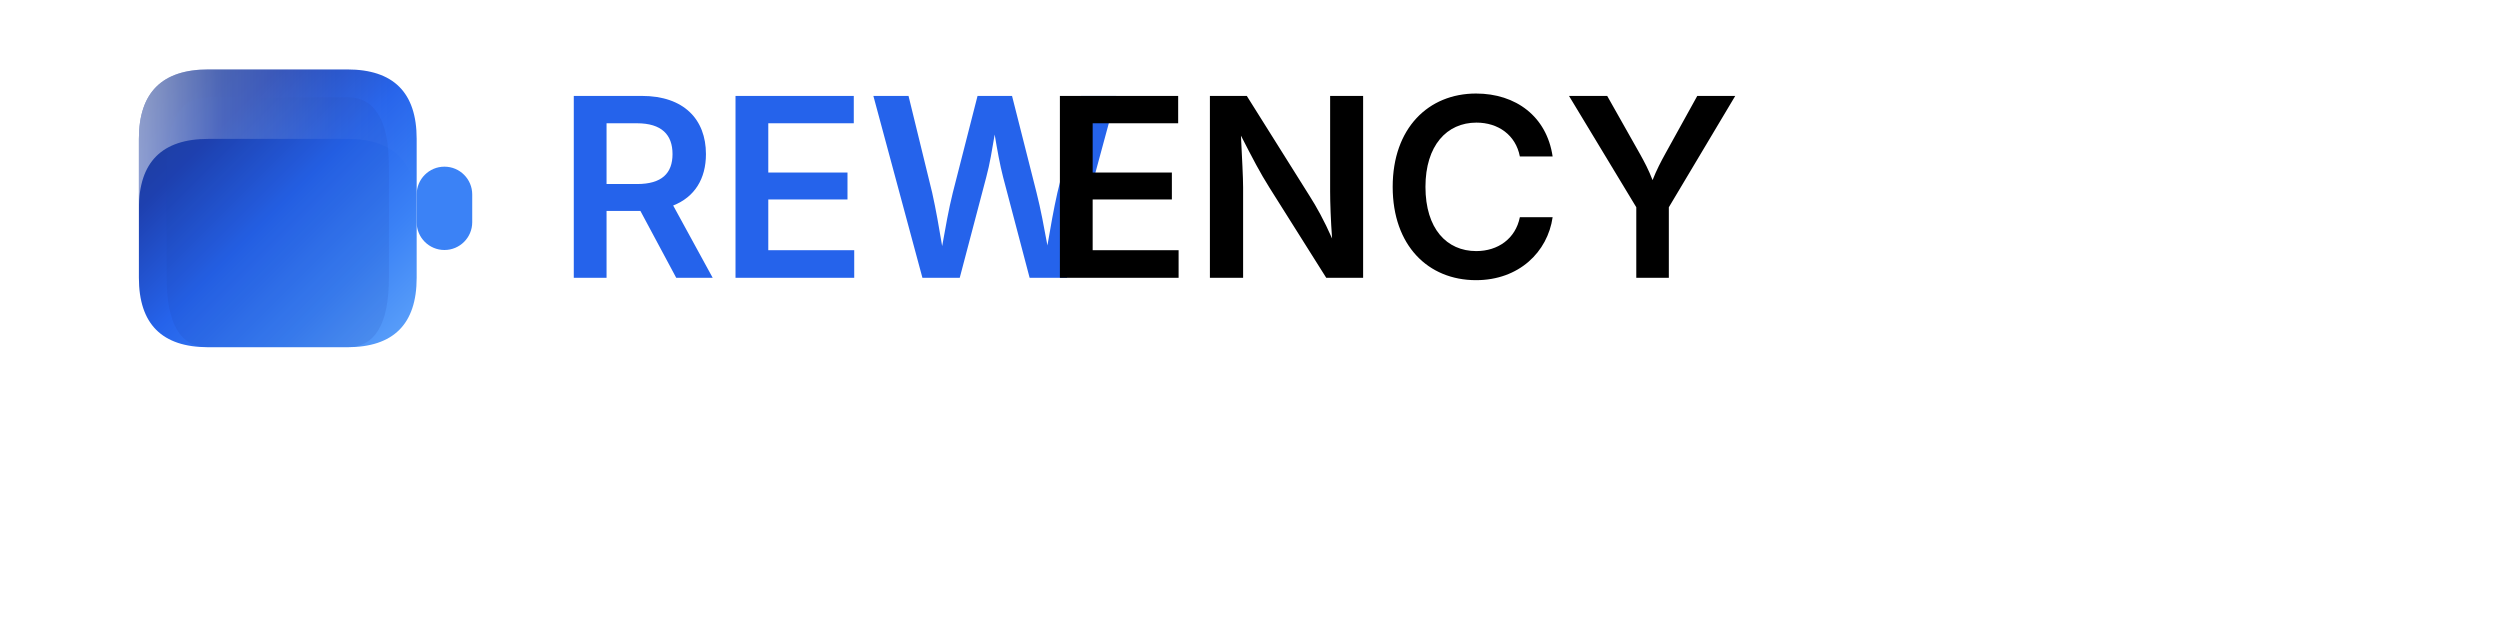
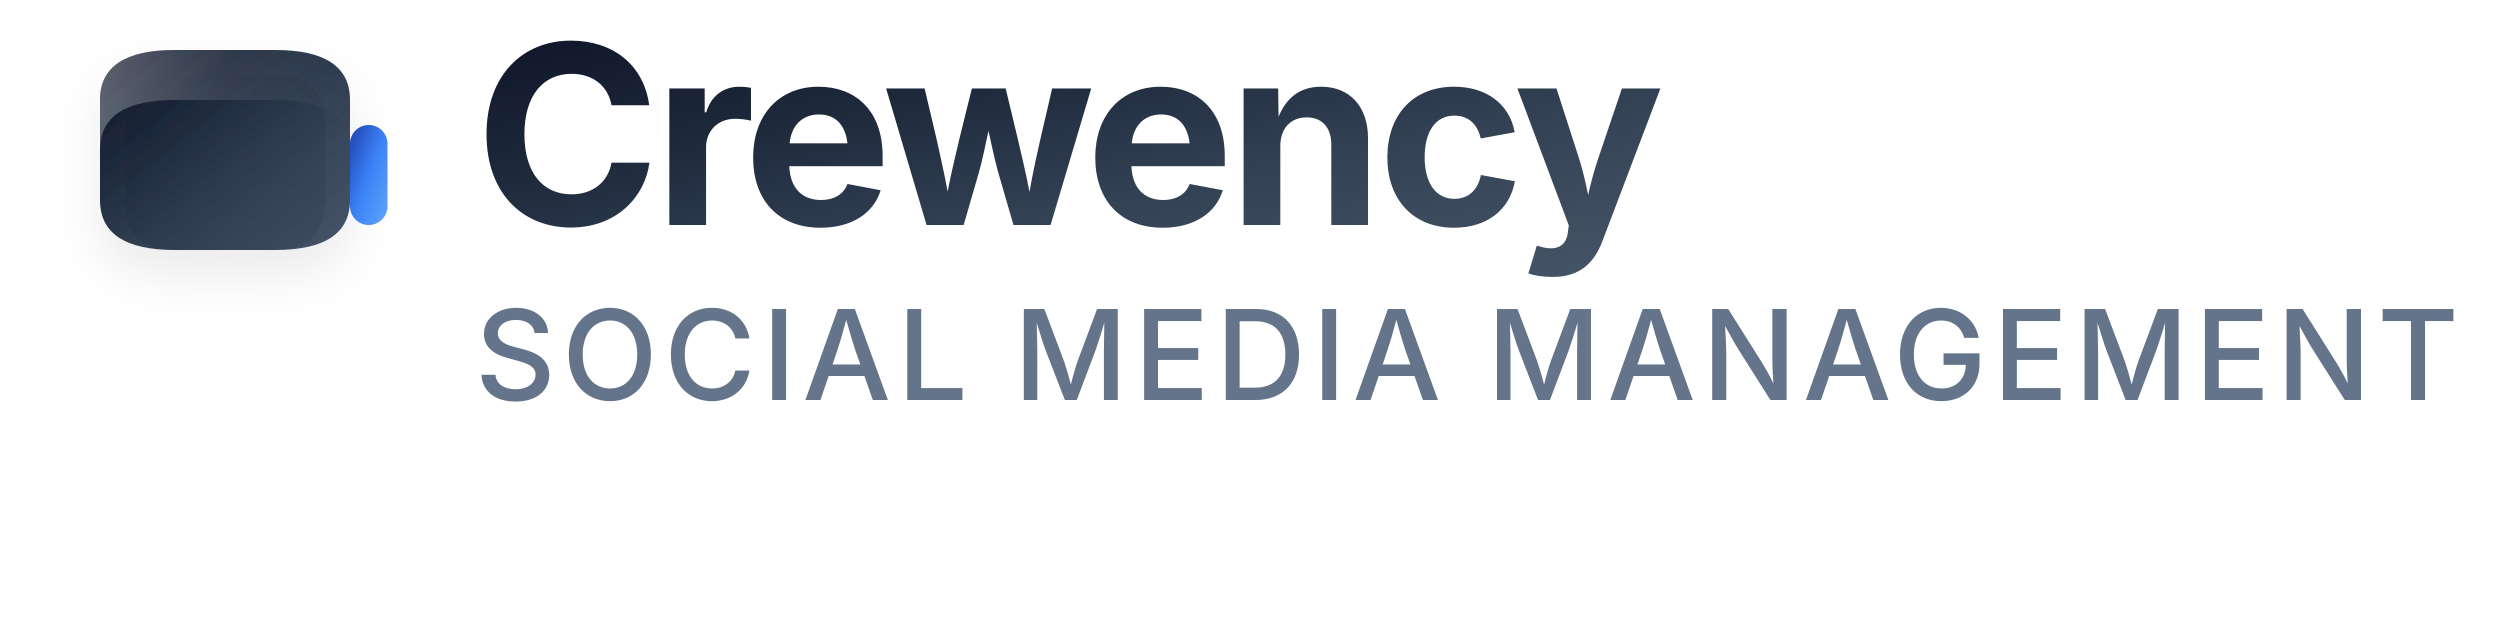
- <svg xmlns="http://www.w3.org/2000/svg" width="180" height="45" viewBox="0 0 180 45">
+ <svg xmlns="http://www.w3.org/2000/svg" width="200" height="50" viewBox="0 0 200 50">
  <defs>
-     <linearGradient id="cGradient" x1="0%" y1="0%" x2="100%" y2="100%">
-       <stop offset="0%" style="stop-color:#1e3a8a;stop-opacity:1" />
-       <stop offset="25%" style="stop-color:#1e40af;stop-opacity:1" />
-       <stop offset="50%" style="stop-color:#2563eb;stop-opacity:1" />
-       <stop offset="75%" style="stop-color:#3b82f6;stop-opacity:1" />
+     <linearGradient id="primaryGradient" x1="0%" y1="0%" x2="100%" y2="100%">
+       <stop offset="0%" style="stop-color:#0f172a;stop-opacity:1" />
+       <stop offset="30%" style="stop-color:#1e293b;stop-opacity:1" />
+       <stop offset="60%" style="stop-color:#334155;stop-opacity:1" />
+       <stop offset="100%" style="stop-color:#475569;stop-opacity:1" />
+     </linearGradient>
+     <linearGradient id="accentGradient" x1="0%" y1="0%" x2="100%" y2="100%">
+       <stop offset="0%" style="stop-color:#1e40af;stop-opacity:1" />
+       <stop offset="50%" style="stop-color:#3b82f6;stop-opacity:1" />
      <stop offset="100%" style="stop-color:#60a5fa;stop-opacity:1" />
    </linearGradient>
    <linearGradient id="highlight" x1="0%" y1="0%" x2="100%" y2="0%">
-       <stop offset="0%" style="stop-color:#ffffff;stop-opacity:0.5" />
-       <stop offset="30%" style="stop-color:#ffffff;stop-opacity:0.2" />
-       <stop offset="70%" style="stop-color:#ffffff;stop-opacity:0.05" />
+       <stop offset="0%" style="stop-color:#ffffff;stop-opacity:0.3" />
+       <stop offset="50%" style="stop-color:#ffffff;stop-opacity:0.1" />
      <stop offset="100%" style="stop-color:#ffffff;stop-opacity:0" />
    </linearGradient>
+     <filter id="softShadow" x="-50%" y="-50%" width="200%" height="200%">
+       <feDropShadow dx="0" dy="2" stdDeviation="2" flood-color="#000000" flood-opacity="0.08" />
+     </filter>
  </defs>
-   <path d="M10 10 Q10 5 15 5 L25 5 Q30 5 30 10 L30 20 Q30 25 25 25 L15 25 Q10 25 10 20 Z" fill="url(#cGradient)" />
-   <path d="M12 12 Q12 7 15 7 L25 7 Q28 7 28 12 L28 20 Q28 25 25 25 L15 25 Q12 25 12 20 Z" fill="#1e40af" opacity="0.15" />
-   <path d="M10 10 Q10 5 15 5 L25 5 Q30 5 30 10 L30 15 Q30 10 25 10 L15 10 Q10 10 10 15 Z" fill="url(#highlight)" />
-   <rect x="30" y="12" width="4" height="6" rx="2" fill="#3b82f6" />
-   <text x="40" y="20" font-family="Inter, -apple-system, BlinkMacSystemFont, sans-serif" font-size="18" font-weight="600" fill="#2563eb" letter-spacing="-0.1px">REW</text>
-   <text x="75" y="20" font-family="Inter, -apple-system, BlinkMacSystemFont, sans-serif" font-size="18" font-weight="600" fill="#000000" letter-spacing="-0.1px">ENCY</text>
+   <path d="M8 8 Q8 4 14 4 L22 4 Q28 4 28 8 L28 16 Q28 20 22 20 L14 20 Q8 20 8 16 Z" fill="url(#primaryGradient)" filter="url(#softShadow)" />
+   <path d="M10 10 Q10 6 14 6 L22 6 Q26 6 26 10 L26 16 Q26 20 22 20 L14 20 Q10 20 10 16 Z" fill="#0f172a" opacity="0.1" />
+   <path d="M8 8 Q8 4 14 4 L22 4 Q28 4 28 8 L28 12 Q28 8 22 8 L14 8 Q8 8 8 12 Z" fill="url(#highlight)" />
+   <rect x="28" y="10" width="3" height="8" rx="1.5" fill="url(#accentGradient)" />
+   <text x="38" y="18" font-family="Inter, -apple-system, BlinkMacSystemFont, 'Segoe UI', sans-serif" font-size="20" font-weight="700" fill="url(#primaryGradient)" letter-spacing="-0.5px">Crewency</text>
+   <text x="38" y="32" font-family="Inter, -apple-system, BlinkMacSystemFont, 'Segoe UI', sans-serif" font-size="10" font-weight="500" fill="#64748b" letter-spacing="0.5px">SOCIAL MEDIA MANAGEMENT</text>
</svg>
